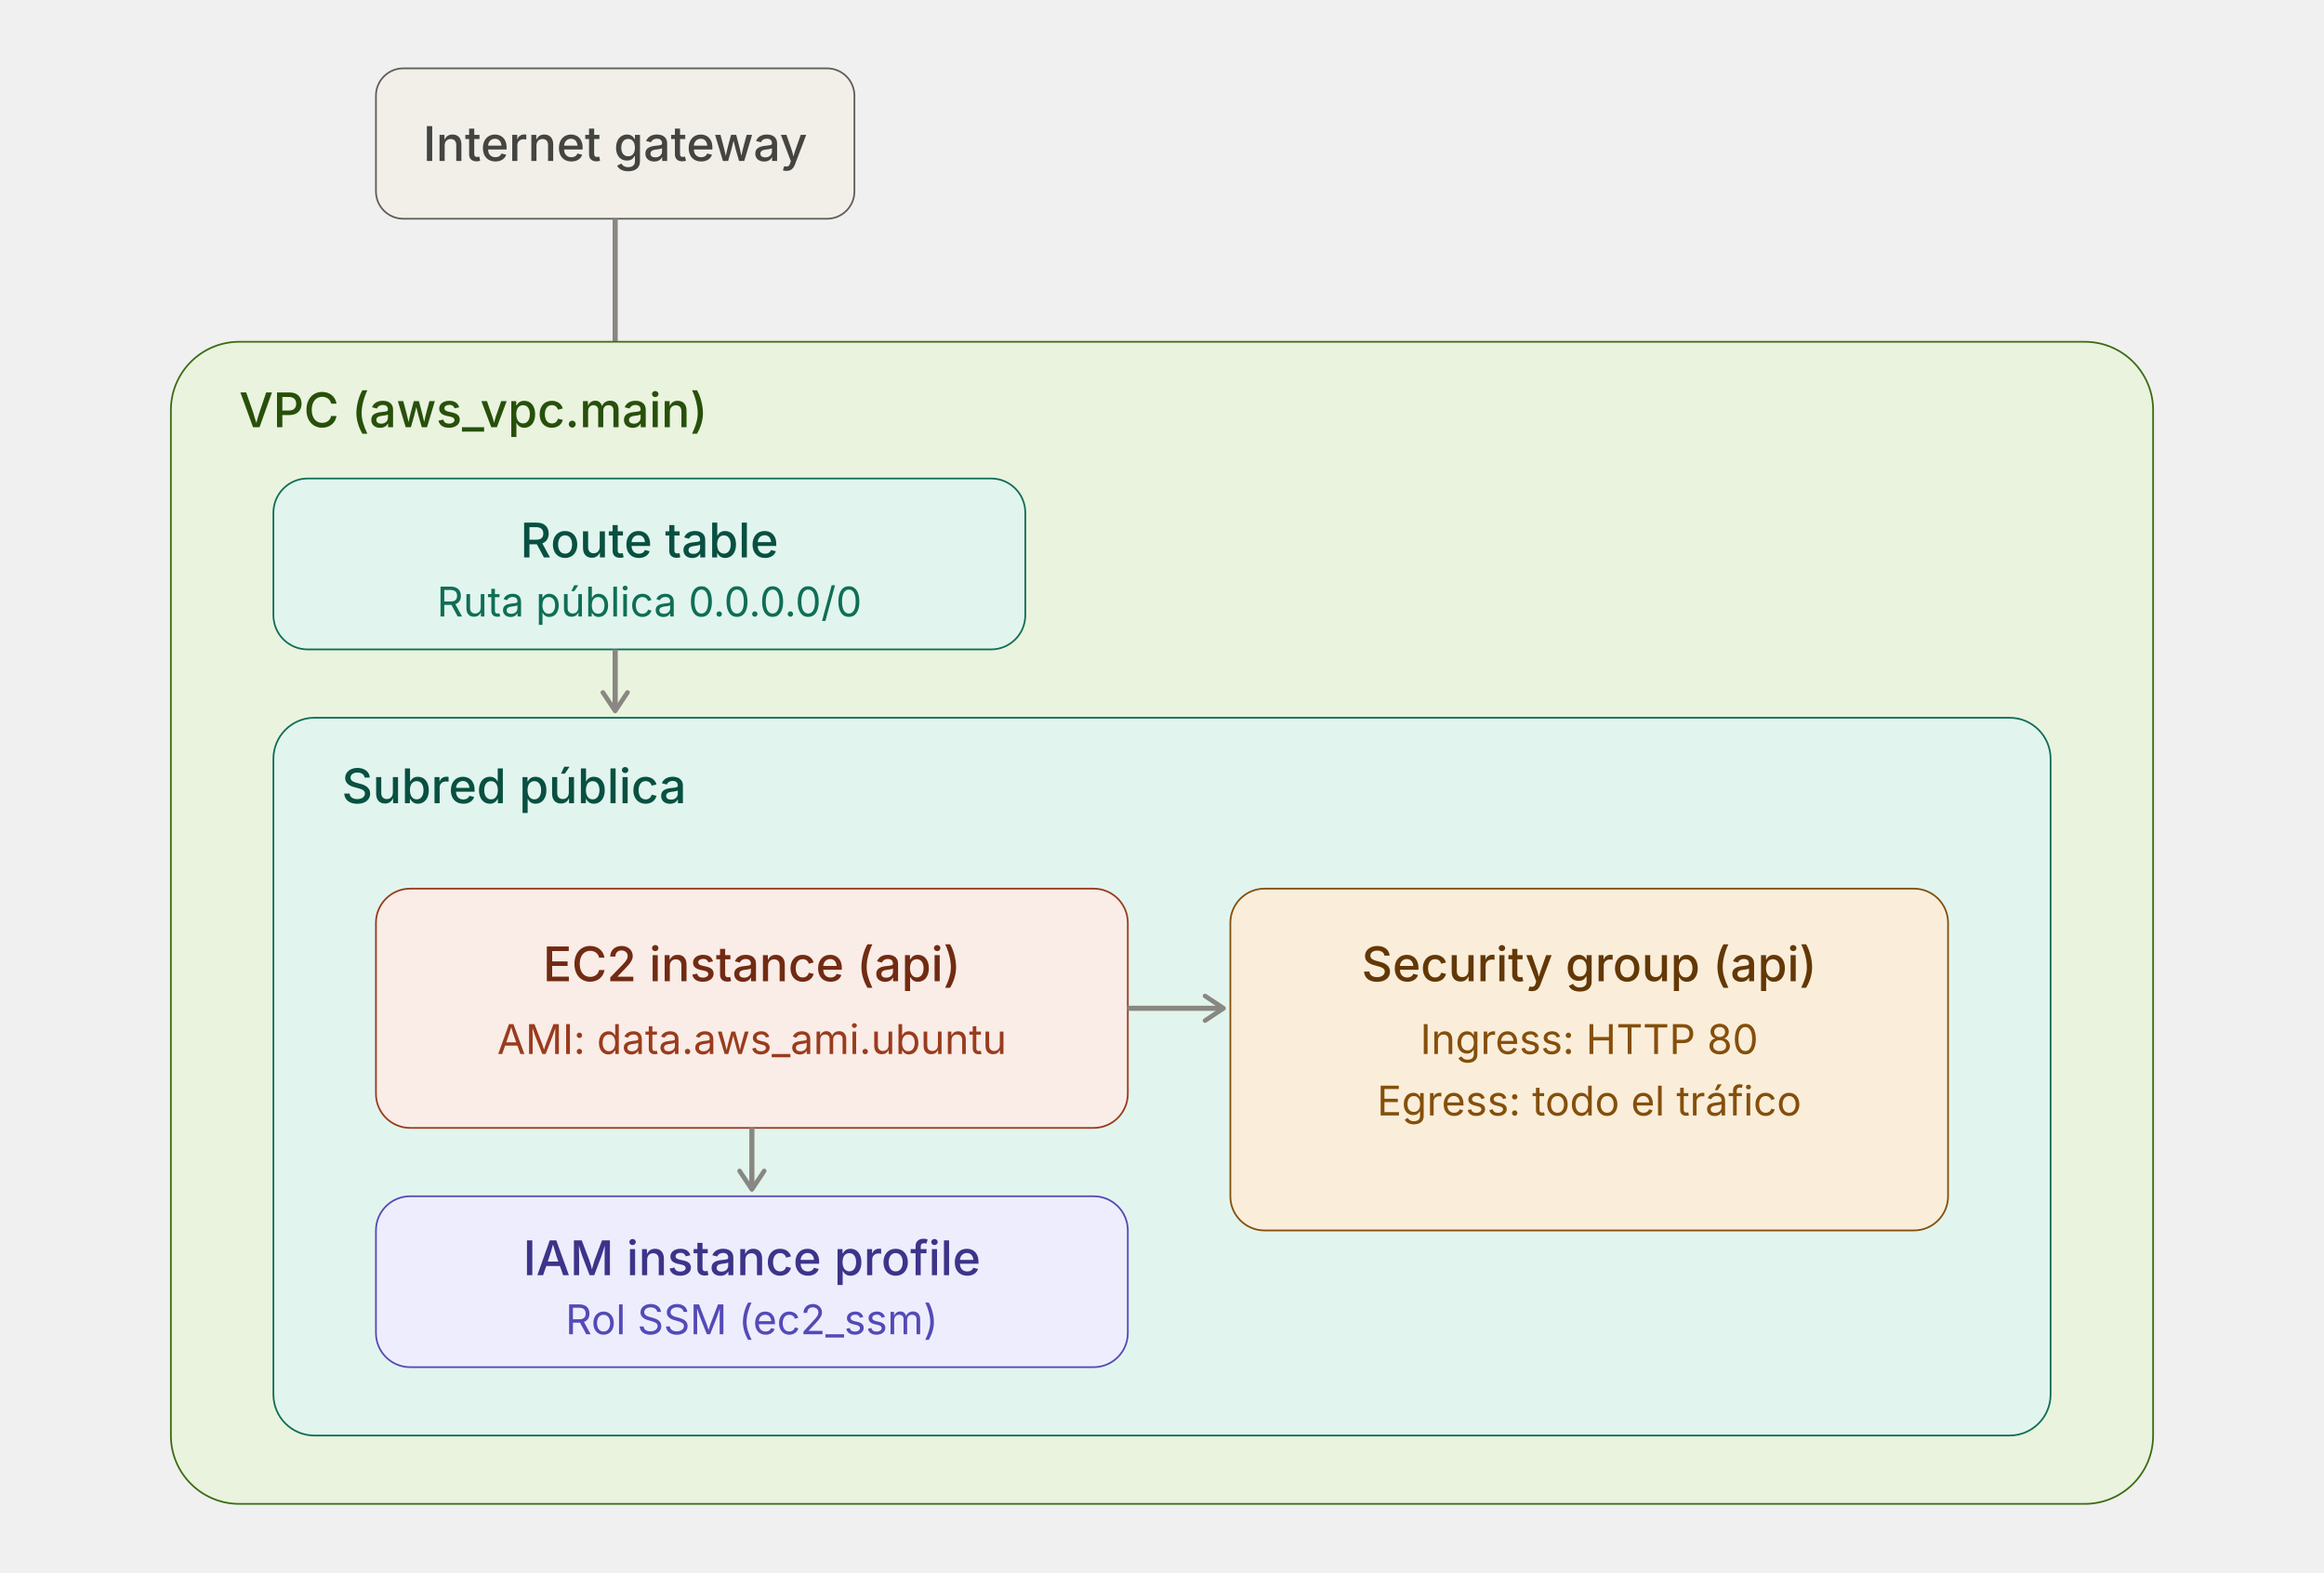
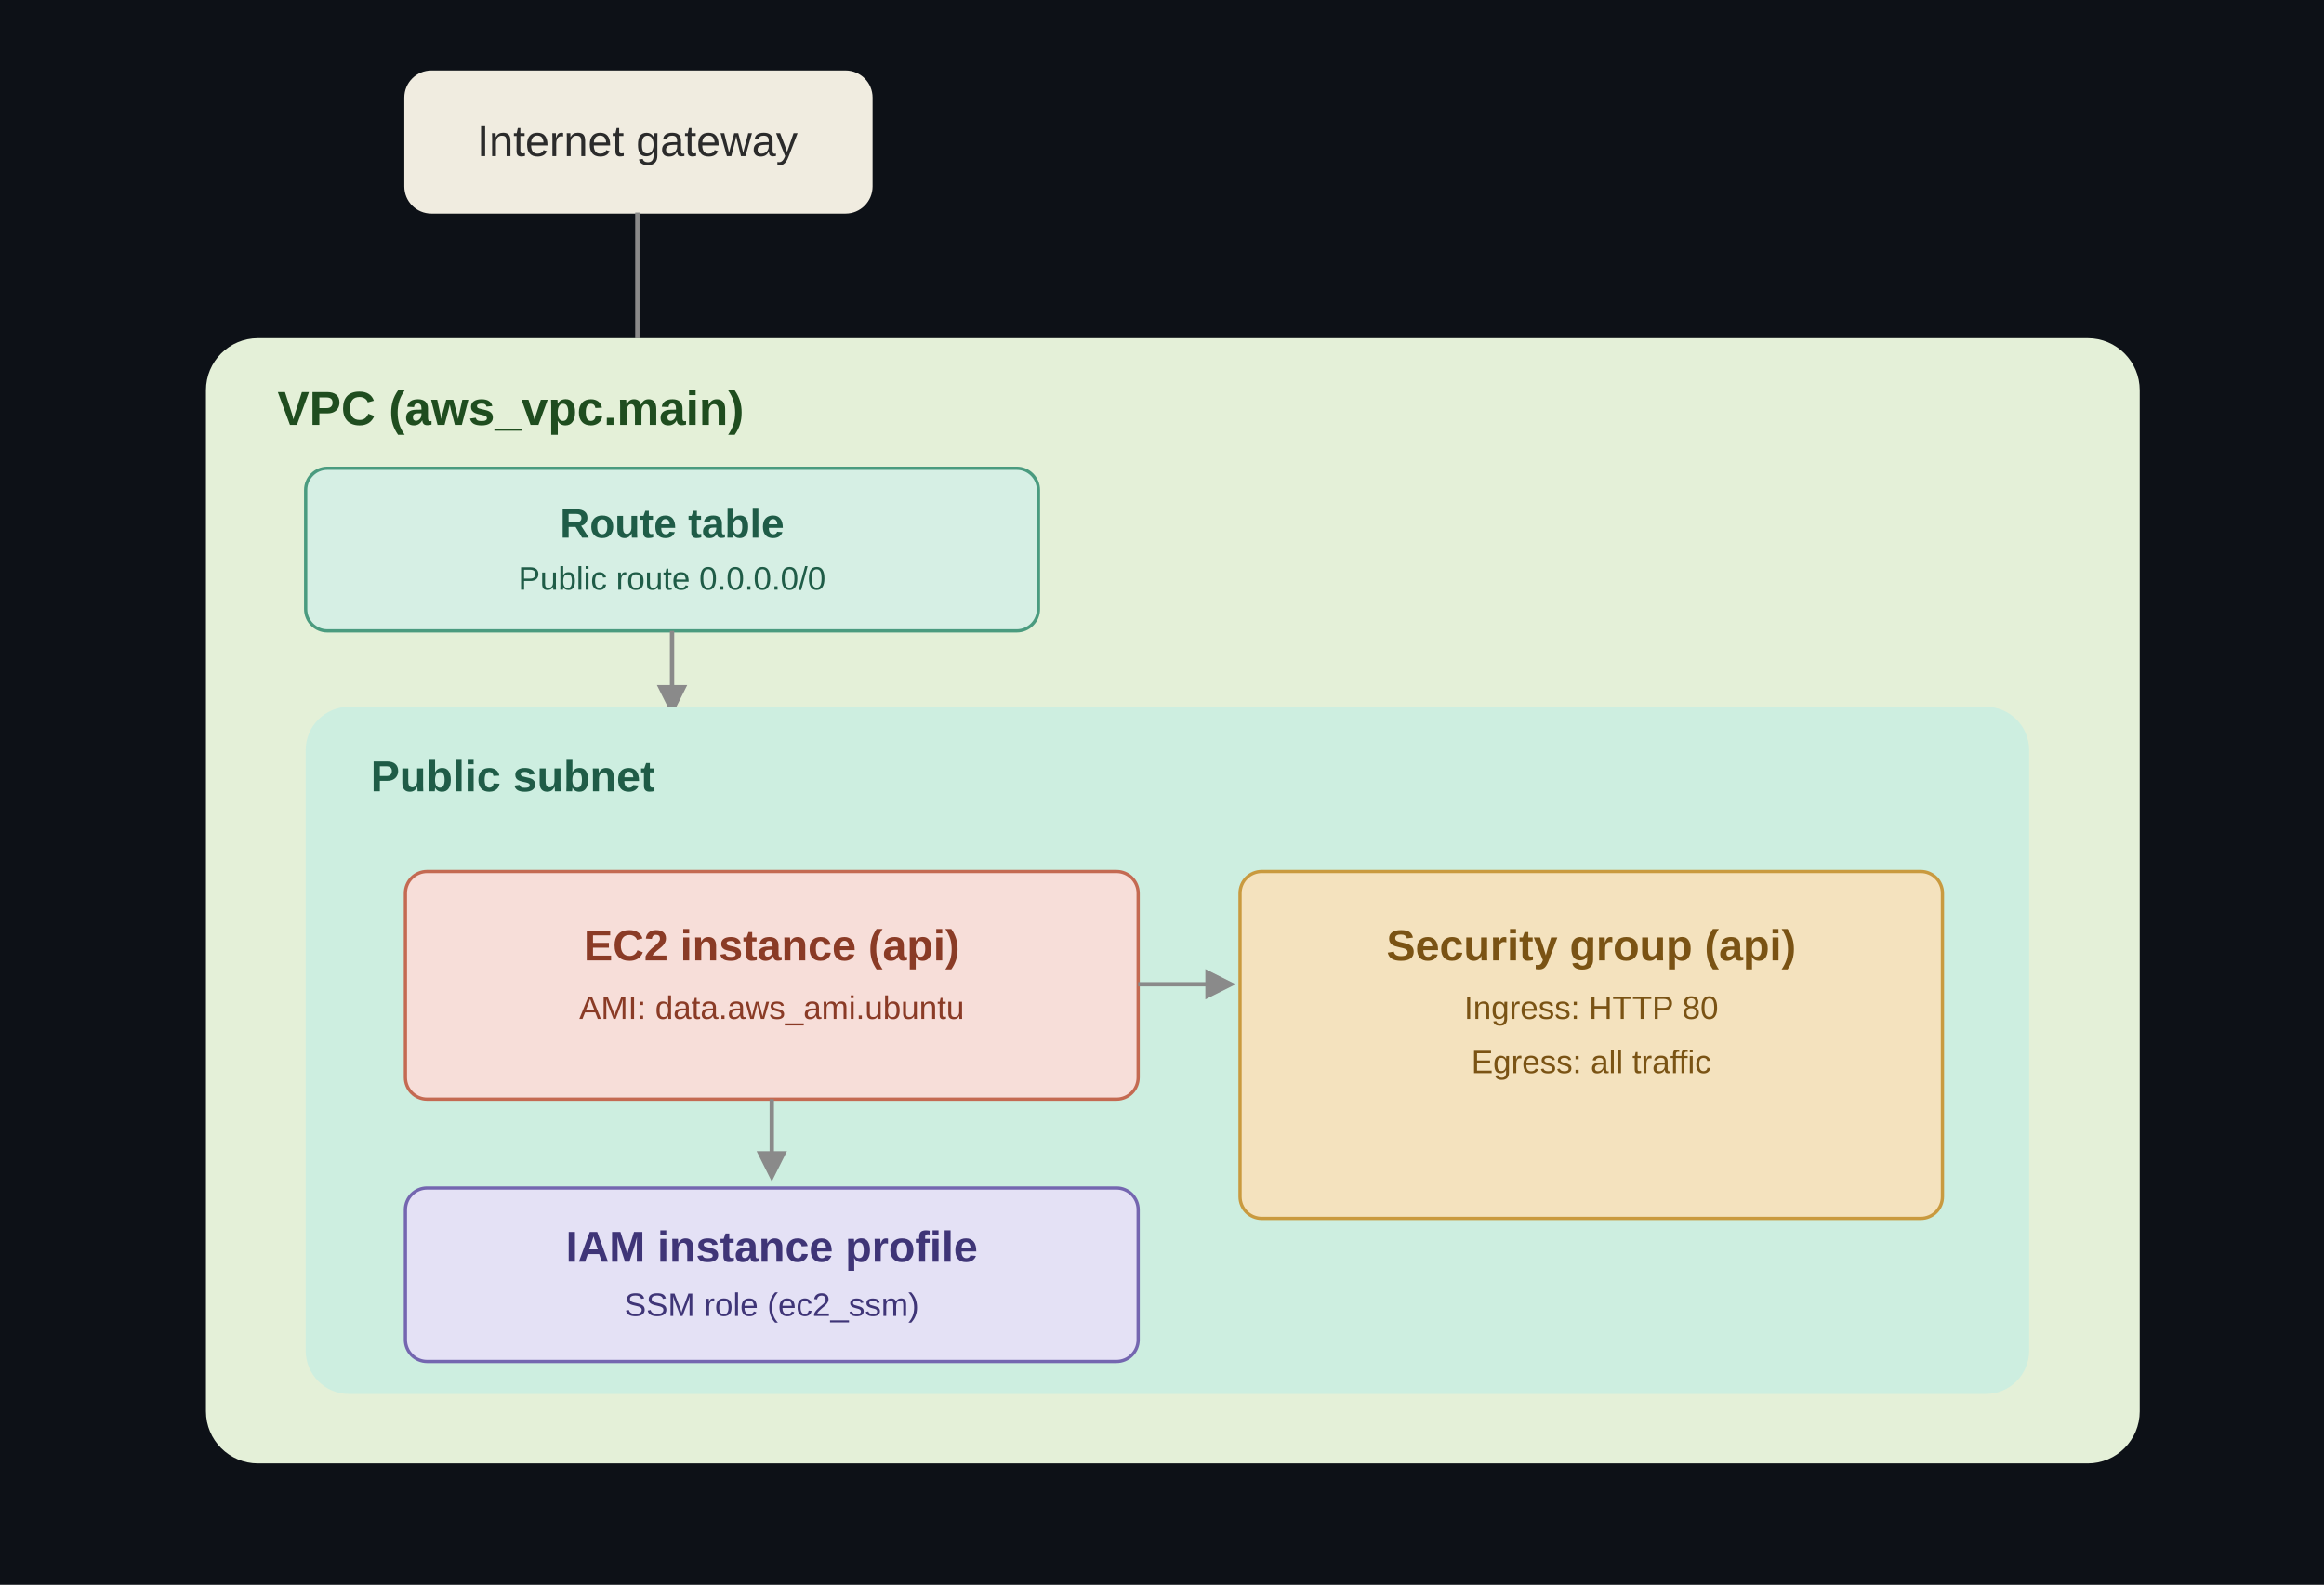
- <svg xmlns="http://www.w3.org/2000/svg" width="100%" viewBox="0 0 680 460" role="img" style="">
-   <defs>
-     <marker id="arrow" viewBox="0 0 10 10" refX="8" refY="5" markerWidth="6" markerHeight="6" orient="auto-start-reverse">
-       <path d="M2 1L8 5L2 9" fill="none" stroke="context-stroke" stroke-width="1.5" stroke-linecap="round" stroke-linejoin="round" />
-     </marker>
-     <mask id="imagine-text-gaps-p3z0yc" maskUnits="userSpaceOnUse">
-       <rect x="0" y="0" width="680" height="460" fill="white" />
-       <rect x="122.234" y="30.5" width="116.413" height="23" fill="black" rx="2" />
-       <rect x="65" y="108" width="134.781" height="23" fill="black" rx="2" />
-       <rect x="149.484" y="146.5" width="81.591" height="23" fill="black" rx="2" />
-       <rect x="129.047" y="166" width="122.432" height="20" fill="black" rx="2" />
-       <rect x="96" y="218" width="103.266" height="23" fill="black" rx="2" />
-       <rect x="159.734" y="270.5" width="120.531" height="23" fill="black" rx="2" />
-       <rect x="145.68" y="294" width="147.836" height="20" fill="black" rx="2" />
-       <rect x="398.156" y="270.5" width="133.688" height="23" fill="black" rx="2" />
-       <rect x="417.078" y="294" width="96.375" height="20" fill="black" rx="2" />
-       <rect x="403.906" y="312" width="122.188" height="20" fill="black" rx="2" />
-       <rect x="152.125" y="356.5" width="136.299" height="23" fill="black" rx="2" />
-       <rect x="167.047" y="376" width="106.271" height="20" fill="black" rx="2" />
-     </mask>
-   </defs>
-   <g style="fill:rgb(0, 0, 0);stroke:none;color:rgb(11, 11, 11);stroke-width:1px;stroke-linecap:butt;stroke-linejoin:miter;opacity:1;font-family:anthropic-sans, -apple-system, BlinkMacSystemFont, &quot;Segoe UI&quot;, sans-serif;font-size:16px;font-weight:400;text-anchor:start;dominant-baseline:auto">
-     <rect x="110" y="20" width="140" height="44" rx="8" stroke-width="0.5" style="fill:rgb(241, 239, 232);stroke:rgb(95, 94, 90);color:rgb(11, 11, 11);stroke-width:0.5px;stroke-linecap:butt;stroke-linejoin:miter;opacity:1;font-family:anthropic-sans, -apple-system, BlinkMacSystemFont, &quot;Segoe UI&quot;, sans-serif;font-size:16px;font-weight:400;text-anchor:start;dominant-baseline:auto" />
-     <text x="180" y="42" text-anchor="middle" dominant-baseline="central" style="fill:rgb(68, 68, 65);stroke:none;color:rgb(11, 11, 11);stroke-width:1px;stroke-linecap:butt;stroke-linejoin:miter;opacity:1;font-family:anthropic-sans, -apple-system, BlinkMacSystemFont, &quot;Segoe UI&quot;, sans-serif;font-size:14px;font-weight:500;text-anchor:middle;dominant-baseline:central">Internet gateway</text>
-   </g>
-   <line x1="180" y1="64" x2="180" y2="138" marker-end="url(#arrow)" mask="url(#imagine-text-gaps-p3z0yc)" style="fill:none;stroke:rgb(137, 135, 129);color:rgb(11, 11, 11);stroke-width:1.5px;stroke-linecap:butt;stroke-linejoin:miter;opacity:1;font-family:anthropic-sans, -apple-system, BlinkMacSystemFont, &quot;Segoe UI&quot;, sans-serif;font-size:16px;font-weight:400;text-anchor:start;dominant-baseline:auto" />
-   <g style="fill:rgb(0, 0, 0);stroke:none;color:rgb(11, 11, 11);stroke-width:1px;stroke-linecap:butt;stroke-linejoin:miter;opacity:1;font-family:anthropic-sans, -apple-system, BlinkMacSystemFont, &quot;Segoe UI&quot;, sans-serif;font-size:16px;font-weight:400;text-anchor:start;dominant-baseline:auto">
-     <rect x="50" y="100" width="580" height="340" rx="20" stroke-width="0.5" style="fill:rgb(234, 243, 222);stroke:rgb(59, 109, 17);color:rgb(11, 11, 11);stroke-width:0.5px;stroke-linecap:butt;stroke-linejoin:miter;opacity:1;font-family:anthropic-sans, -apple-system, BlinkMacSystemFont, &quot;Segoe UI&quot;, sans-serif;font-size:16px;font-weight:400;text-anchor:start;dominant-baseline:auto" />
-     <text x="70" y="125" style="fill:rgb(39, 80, 10);stroke:none;color:rgb(11, 11, 11);stroke-width:1px;stroke-linecap:butt;stroke-linejoin:miter;opacity:1;font-family:anthropic-sans, -apple-system, BlinkMacSystemFont, &quot;Segoe UI&quot;, sans-serif;font-size:14px;font-weight:500;text-anchor:start;dominant-baseline:auto">VPC (aws_vpc.main)</text>
-   </g>
-   <g style="fill:rgb(0, 0, 0);stroke:none;color:rgb(11, 11, 11);stroke-width:1px;stroke-linecap:butt;stroke-linejoin:miter;opacity:1;font-family:anthropic-sans, -apple-system, BlinkMacSystemFont, &quot;Segoe UI&quot;, sans-serif;font-size:16px;font-weight:400;text-anchor:start;dominant-baseline:auto">
-     <rect x="80" y="140" width="220" height="50" rx="10" stroke-width="0.5" style="fill:rgb(225, 245, 238);stroke:rgb(15, 110, 86);color:rgb(11, 11, 11);stroke-width:0.5px;stroke-linecap:butt;stroke-linejoin:miter;opacity:1;font-family:anthropic-sans, -apple-system, BlinkMacSystemFont, &quot;Segoe UI&quot;, sans-serif;font-size:16px;font-weight:400;text-anchor:start;dominant-baseline:auto" />
-     <text x="190" y="158" text-anchor="middle" dominant-baseline="central" style="fill:rgb(8, 80, 65);stroke:none;color:rgb(11, 11, 11);stroke-width:1px;stroke-linecap:butt;stroke-linejoin:miter;opacity:1;font-family:anthropic-sans, -apple-system, BlinkMacSystemFont, &quot;Segoe UI&quot;, sans-serif;font-size:14px;font-weight:500;text-anchor:middle;dominant-baseline:central">Route table</text>
-     <text x="190" y="176" text-anchor="middle" dominant-baseline="central" style="fill:rgb(15, 110, 86);stroke:none;color:rgb(11, 11, 11);stroke-width:1px;stroke-linecap:butt;stroke-linejoin:miter;opacity:1;font-family:anthropic-sans, -apple-system, BlinkMacSystemFont, &quot;Segoe UI&quot;, sans-serif;font-size:12px;font-weight:400;text-anchor:middle;dominant-baseline:central">Ruta pública 0.0.0.0/0</text>
-   </g>
-   <line x1="180" y1="190" x2="180" y2="208" marker-end="url(#arrow)" style="fill:none;stroke:rgb(137, 135, 129);color:rgb(11, 11, 11);stroke-width:1.5px;stroke-linecap:butt;stroke-linejoin:miter;opacity:1;font-family:anthropic-sans, -apple-system, BlinkMacSystemFont, &quot;Segoe UI&quot;, sans-serif;font-size:16px;font-weight:400;text-anchor:start;dominant-baseline:auto" />
-   <g style="fill:rgb(0, 0, 0);stroke:none;color:rgb(11, 11, 11);stroke-width:1px;stroke-linecap:butt;stroke-linejoin:miter;opacity:1;font-family:anthropic-sans, -apple-system, BlinkMacSystemFont, &quot;Segoe UI&quot;, sans-serif;font-size:16px;font-weight:400;text-anchor:start;dominant-baseline:auto">
-     <rect x="80" y="210" width="520" height="210" rx="12" stroke-width="0.5" style="fill:rgb(225, 245, 238);stroke:rgb(15, 110, 86);color:rgb(11, 11, 11);stroke-width:0.5px;stroke-linecap:butt;stroke-linejoin:miter;opacity:1;font-family:anthropic-sans, -apple-system, BlinkMacSystemFont, &quot;Segoe UI&quot;, sans-serif;font-size:16px;font-weight:400;text-anchor:start;dominant-baseline:auto" />
-     <text x="100" y="235" style="fill:rgb(8, 80, 65);stroke:none;color:rgb(11, 11, 11);stroke-width:1px;stroke-linecap:butt;stroke-linejoin:miter;opacity:1;font-family:anthropic-sans, -apple-system, BlinkMacSystemFont, &quot;Segoe UI&quot;, sans-serif;font-size:14px;font-weight:500;text-anchor:start;dominant-baseline:auto">Subred pública</text>
-   </g>
-   <g style="fill:rgb(0, 0, 0);stroke:none;color:rgb(11, 11, 11);stroke-width:1px;stroke-linecap:butt;stroke-linejoin:miter;opacity:1;font-family:anthropic-sans, -apple-system, BlinkMacSystemFont, &quot;Segoe UI&quot;, sans-serif;font-size:16px;font-weight:400;text-anchor:start;dominant-baseline:auto">
-     <rect x="110" y="260" width="220" height="70" rx="10" stroke-width="0.5" style="fill:rgb(250, 236, 231);stroke:rgb(153, 60, 29);color:rgb(11, 11, 11);stroke-width:0.5px;stroke-linecap:butt;stroke-linejoin:miter;opacity:1;font-family:anthropic-sans, -apple-system, BlinkMacSystemFont, &quot;Segoe UI&quot;, sans-serif;font-size:16px;font-weight:400;text-anchor:start;dominant-baseline:auto" />
-     <text x="220" y="282" text-anchor="middle" dominant-baseline="central" style="fill:rgb(113, 43, 19);stroke:none;color:rgb(11, 11, 11);stroke-width:1px;stroke-linecap:butt;stroke-linejoin:miter;opacity:1;font-family:anthropic-sans, -apple-system, BlinkMacSystemFont, &quot;Segoe UI&quot;, sans-serif;font-size:14px;font-weight:500;text-anchor:middle;dominant-baseline:central">EC2 instance (api)</text>
-     <text x="220" y="304" text-anchor="middle" dominant-baseline="central" style="fill:rgb(153, 60, 29);stroke:none;color:rgb(11, 11, 11);stroke-width:1px;stroke-linecap:butt;stroke-linejoin:miter;opacity:1;font-family:anthropic-sans, -apple-system, BlinkMacSystemFont, &quot;Segoe UI&quot;, sans-serif;font-size:12px;font-weight:400;text-anchor:middle;dominant-baseline:central">AMI: data.aws_ami.ubuntu</text>
-   </g>
-   <line x1="330" y1="295" x2="358" y2="295" marker-end="url(#arrow)" style="fill:none;stroke:rgb(137, 135, 129);color:rgb(11, 11, 11);stroke-width:1.5px;stroke-linecap:butt;stroke-linejoin:miter;opacity:1;font-family:anthropic-sans, -apple-system, BlinkMacSystemFont, &quot;Segoe UI&quot;, sans-serif;font-size:16px;font-weight:400;text-anchor:start;dominant-baseline:auto" />
-   <g style="fill:rgb(0, 0, 0);stroke:none;color:rgb(11, 11, 11);stroke-width:1px;stroke-linecap:butt;stroke-linejoin:miter;opacity:1;font-family:anthropic-sans, -apple-system, BlinkMacSystemFont, &quot;Segoe UI&quot;, sans-serif;font-size:16px;font-weight:400;text-anchor:start;dominant-baseline:auto">
-     <rect x="360" y="260" width="210" height="100" rx="10" stroke-width="0.5" style="fill:rgb(250, 238, 218);stroke:rgb(133, 79, 11);color:rgb(11, 11, 11);stroke-width:0.5px;stroke-linecap:butt;stroke-linejoin:miter;opacity:1;font-family:anthropic-sans, -apple-system, BlinkMacSystemFont, &quot;Segoe UI&quot;, sans-serif;font-size:16px;font-weight:400;text-anchor:start;dominant-baseline:auto" />
-     <text x="465" y="282" text-anchor="middle" dominant-baseline="central" style="fill:rgb(99, 56, 6);stroke:none;color:rgb(11, 11, 11);stroke-width:1px;stroke-linecap:butt;stroke-linejoin:miter;opacity:1;font-family:anthropic-sans, -apple-system, BlinkMacSystemFont, &quot;Segoe UI&quot;, sans-serif;font-size:14px;font-weight:500;text-anchor:middle;dominant-baseline:central">Security group (api)</text>
-     <text x="465" y="304" text-anchor="middle" dominant-baseline="central" style="fill:rgb(133, 79, 11);stroke:none;color:rgb(11, 11, 11);stroke-width:1px;stroke-linecap:butt;stroke-linejoin:miter;opacity:1;font-family:anthropic-sans, -apple-system, BlinkMacSystemFont, &quot;Segoe UI&quot;, sans-serif;font-size:12px;font-weight:400;text-anchor:middle;dominant-baseline:central">Ingress: HTTP 80</text>
-     <text x="465" y="322" text-anchor="middle" dominant-baseline="central" style="fill:rgb(133, 79, 11);stroke:none;color:rgb(11, 11, 11);stroke-width:1px;stroke-linecap:butt;stroke-linejoin:miter;opacity:1;font-family:anthropic-sans, -apple-system, BlinkMacSystemFont, &quot;Segoe UI&quot;, sans-serif;font-size:12px;font-weight:400;text-anchor:middle;dominant-baseline:central">Egress: todo el tráfico</text>
-   </g>
-   <line x1="220" y1="330" x2="220" y2="348" marker-end="url(#arrow)" style="fill:none;stroke:rgb(137, 135, 129);color:rgb(11, 11, 11);stroke-width:1.5px;stroke-linecap:butt;stroke-linejoin:miter;opacity:1;font-family:anthropic-sans, -apple-system, BlinkMacSystemFont, &quot;Segoe UI&quot;, sans-serif;font-size:16px;font-weight:400;text-anchor:start;dominant-baseline:auto" />
-   <g style="fill:rgb(0, 0, 0);stroke:none;color:rgb(11, 11, 11);stroke-width:1px;stroke-linecap:butt;stroke-linejoin:miter;opacity:1;font-family:anthropic-sans, -apple-system, BlinkMacSystemFont, &quot;Segoe UI&quot;, sans-serif;font-size:16px;font-weight:400;text-anchor:start;dominant-baseline:auto">
-     <rect x="110" y="350" width="220" height="50" rx="10" stroke-width="0.5" style="fill:rgb(238, 237, 254);stroke:rgb(83, 74, 183);color:rgb(11, 11, 11);stroke-width:0.5px;stroke-linecap:butt;stroke-linejoin:miter;opacity:1;font-family:anthropic-sans, -apple-system, BlinkMacSystemFont, &quot;Segoe UI&quot;, sans-serif;font-size:16px;font-weight:400;text-anchor:start;dominant-baseline:auto" />
-     <text x="220" y="368" text-anchor="middle" dominant-baseline="central" style="fill:rgb(60, 52, 137);stroke:none;color:rgb(11, 11, 11);stroke-width:1px;stroke-linecap:butt;stroke-linejoin:miter;opacity:1;font-family:anthropic-sans, -apple-system, BlinkMacSystemFont, &quot;Segoe UI&quot;, sans-serif;font-size:14px;font-weight:500;text-anchor:middle;dominant-baseline:central">IAM instance profile</text>
-     <text x="220" y="386" text-anchor="middle" dominant-baseline="central" style="fill:rgb(83, 74, 183);stroke:none;color:rgb(11, 11, 11);stroke-width:1px;stroke-linecap:butt;stroke-linejoin:miter;opacity:1;font-family:anthropic-sans, -apple-system, BlinkMacSystemFont, &quot;Segoe UI&quot;, sans-serif;font-size:12px;font-weight:400;text-anchor:middle;dominant-baseline:central">Rol SSM (ec2_ssm)</text>
-   </g>
+ <svg xmlns="http://www.w3.org/2000/svg" viewBox="0 0 1072 731" font-family="Arial, Helvetica, sans-serif">
+   <rect x="0" y="0" width="1072" height="731" fill="#0d1117" />
+   <rect x="187" y="33" width="215" height="65" rx="12" fill="#f0ece0" stroke="#f0ece0" />
+   <text x="294" y="72" font-size="20" fill="#2b2b2b" text-anchor="middle" font-weight="500">Internet gateway</text>
+   <line x1="294" y1="98" x2="294" y2="156" stroke="#8a8a8a" stroke-width="2" />
+   <rect x="95" y="156" width="892" height="519" rx="24" fill="#e4f0d8" />
+   <text x="128" y="196" font-size="22" fill="#1f4d1f" font-weight="600">VPC (aws_vpc.main)</text>
+   <rect x="141" y="216" width="338" height="75" rx="10" fill="#d6efe4" stroke="#4a9b7f" stroke-width="1.5" />
+   <text x="310" y="248" font-size="19" fill="#1f5c47" text-anchor="middle" font-weight="700">Route table</text>
+   <text x="310" y="272" font-size="15" fill="#1f5c47" text-anchor="middle">Public route 0.0.0.0/0</text>
+   <line x1="310" y1="291" x2="310" y2="322" stroke="#8a8a8a" stroke-width="2" />
+   <polygon points="303,316 310,330 317,316" fill="#8a8a8a" />
+   <rect x="141" y="326" width="795" height="317" rx="20" fill="#cdeee0" />
+   <text x="171" y="365" font-size="20" fill="#1f5c47" font-weight="600">Public subnet</text>
+   <rect x="187" y="402" width="338" height="105" rx="10" fill="#f7ded9" stroke="#c46a52" stroke-width="1.5" />
+   <text x="356" y="443" font-size="20" fill="#8a3b26" text-anchor="middle" font-weight="700">EC2 instance (api)</text>
+   <text x="356" y="470" font-size="15" fill="#8a3b26" text-anchor="middle">AMI: data.aws_ami.ubuntu</text>
+   <line x1="525" y1="454" x2="562" y2="454" stroke="#8a8a8a" stroke-width="2" />
+   <polygon points="556,447 570,454 556,461" fill="#8a8a8a" />
+   <rect x="572" y="402" width="324" height="160" rx="10" fill="#f4e2be" stroke="#c99a3f" stroke-width="1.5" />
+   <text x="734" y="443" font-size="20" fill="#7a5314" text-anchor="middle" font-weight="700">Security group (api)</text>
+   <text x="734" y="470" font-size="15" fill="#7a5314" text-anchor="middle">Ingress: HTTP 80</text>
+   <text x="734" y="495" font-size="15" fill="#7a5314" text-anchor="middle">Egress: all traffic</text>
+   <line x1="356" y1="507" x2="356" y2="537" stroke="#8a8a8a" stroke-width="2" />
+   <polygon points="349,531 356,545 363,531" fill="#8a8a8a" />
+   <rect x="187" y="548" width="338" height="80" rx="10" fill="#e4e1f5" stroke="#7466b0" stroke-width="1.5" />
+   <text x="356" y="582" font-size="20" fill="#3f3577" text-anchor="middle" font-weight="700">IAM instance profile</text>
+   <text x="356" y="607" font-size="15" fill="#3f3577" text-anchor="middle">SSM role (ec2_ssm)</text>
</svg>
